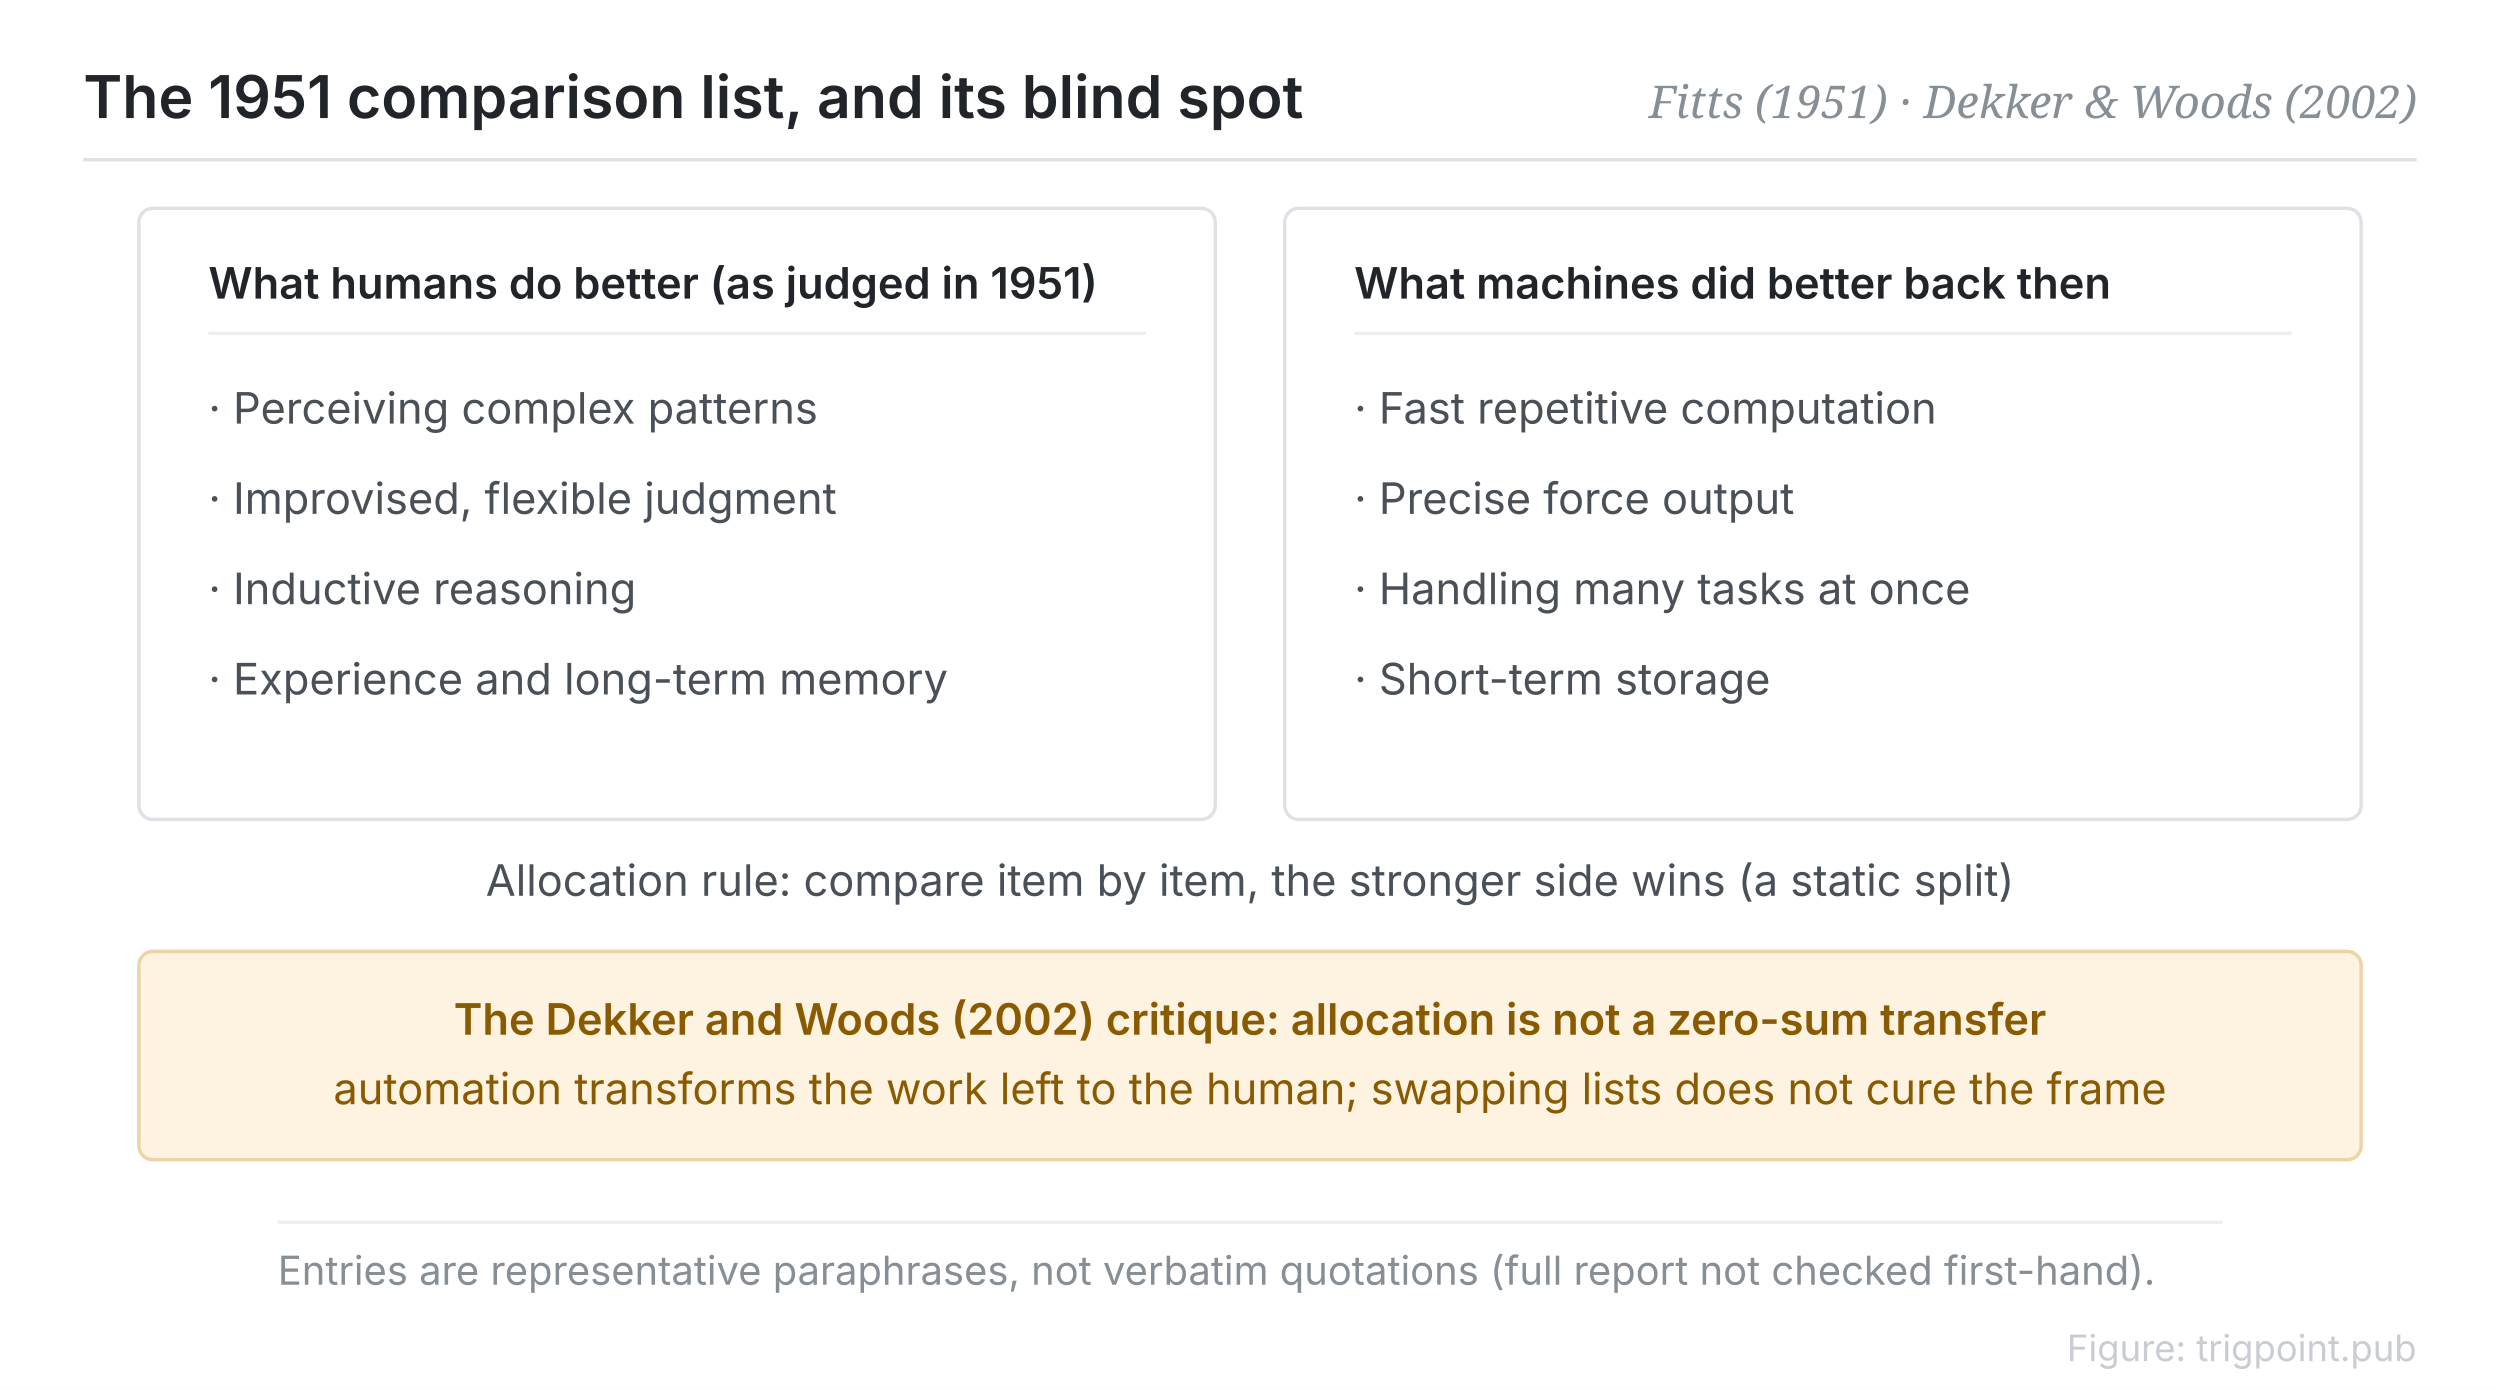
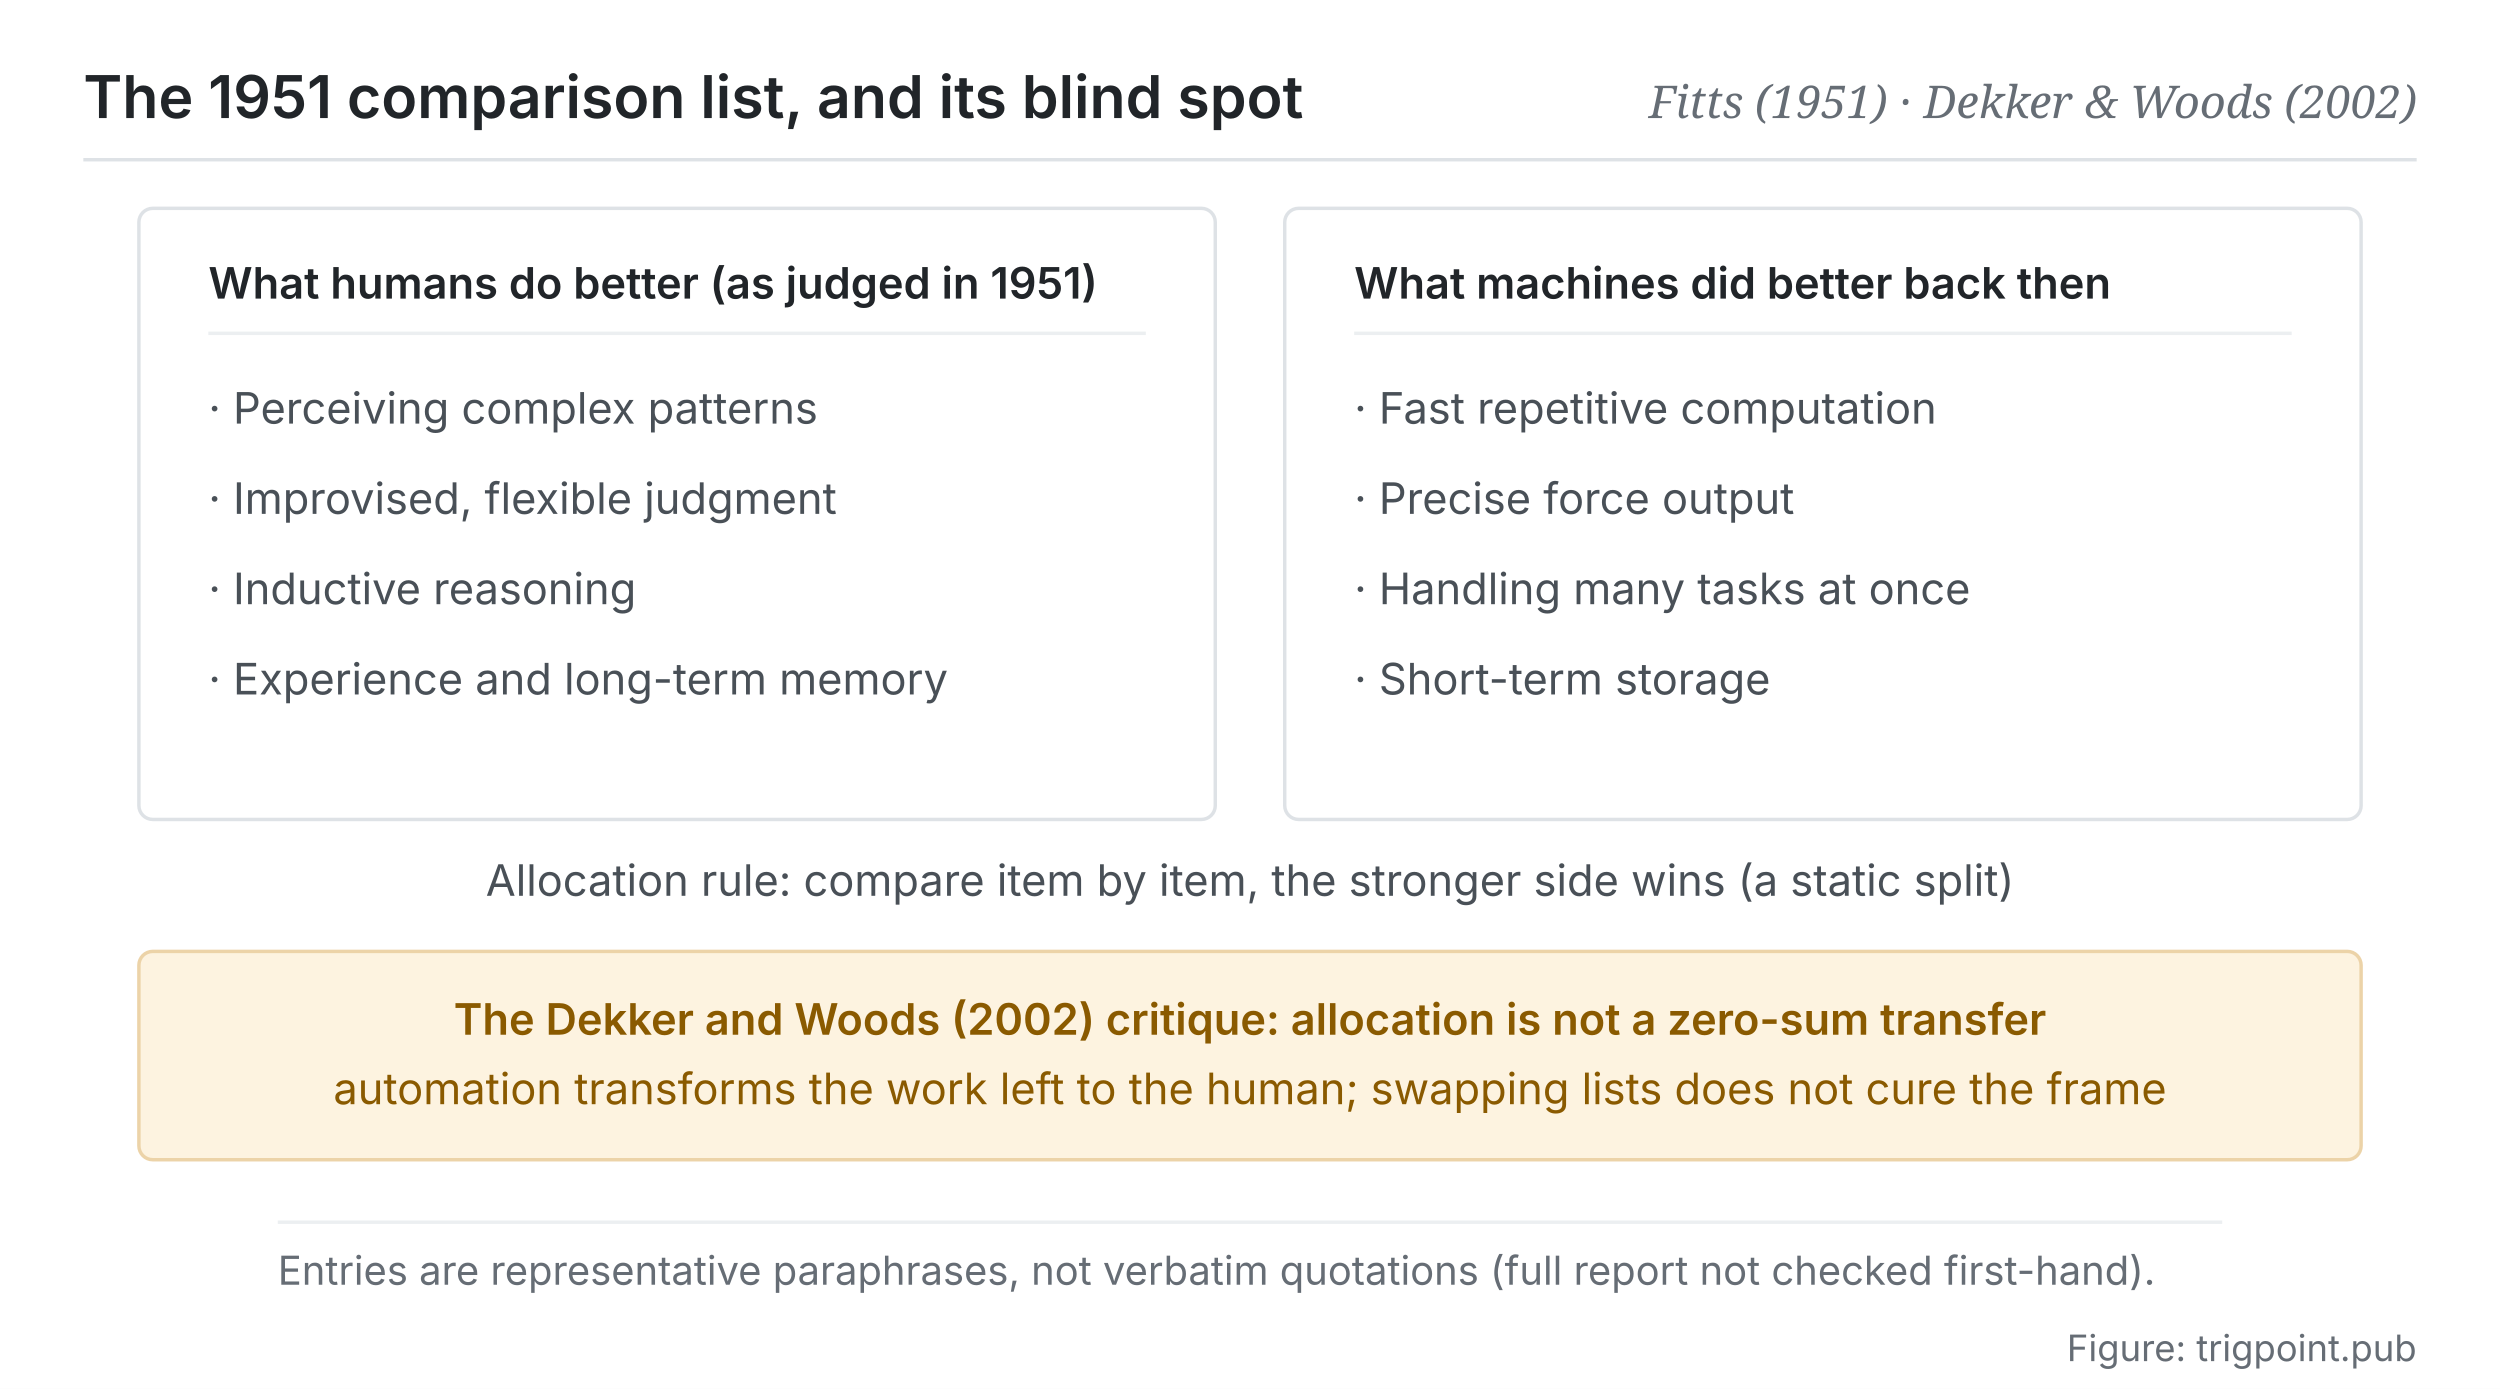
<svg xmlns="http://www.w3.org/2000/svg" viewBox="0 0 720 400" role="img" aria-label="Structure of the 1951 Fitts list: columns for what humans do better and what machines do better, with the 2002 substitution-myth critique below">
  <rect x="0" y="0" width="720" height="400" fill="#ffffff" />
  <text x="24" y="34" font-family="Inter,'Noto Sans TC',sans-serif" font-size="17" font-weight="600" fill="#212529">The 1951 comparison list, and its blind spot</text>
-   <text x="696" y="34" text-anchor="end" font-family="Georgia,'Noto Serif TC',serif" font-size="13" font-style="italic" fill="#868e96">Fitts (1951) · Dekker &amp; Woods (2002)</text>
+   <text x="696" y="34" text-anchor="end" font-family="Georgia,'Noto Serif TC',serif" font-size="13" font-style="italic" fill="#666d75">Fitts (1951) · Dekker &amp; Woods (2002)</text>
  <line x1="24" y1="46" x2="696" y2="46" stroke="#dee2e6" stroke-width="1" />
  <g font-family="Inter,'Noto Sans TC',sans-serif" font-size="12.5">
    <rect x="40" y="60" width="310" height="176" rx="4" fill="#ffffff" stroke="#dee2e6" />
    <text x="60" y="86" fill="#212529" font-weight="600">What humans do better (as judged in 1951)</text>
    <line x1="60" y1="96" x2="330" y2="96" stroke="#eceff1" stroke-width="1" />
    <text x="60" y="122" fill="#495057">· Perceiving complex patterns</text>
    <text x="60" y="148" fill="#495057">· Improvised, flexible judgment</text>
    <text x="60" y="174" fill="#495057">· Inductive reasoning</text>
    <text x="60" y="200" fill="#495057">· Experience and long-term memory</text>
    <rect x="370" y="60" width="310" height="176" rx="4" fill="#ffffff" stroke="#dee2e6" />
    <text x="390" y="86" fill="#212529" font-weight="600">What machines did better back then</text>
    <line x1="390" y1="96" x2="660" y2="96" stroke="#eceff1" stroke-width="1" />
    <text x="390" y="122" fill="#495057">· Fast repetitive computation</text>
    <text x="390" y="148" fill="#495057">· Precise force output</text>
    <text x="390" y="174" fill="#495057">· Handling many tasks at once</text>
    <text x="390" y="200" fill="#495057">· Short-term storage</text>
    <text x="360" y="258" text-anchor="middle" fill="#495057">Allocation rule: compare item by item, the stronger side wins (a static split)</text>
    <rect x="40" y="274" width="640" height="60" rx="4" fill="#fdf3e0" stroke="#ecd3a8" />
    <text x="360" y="298" text-anchor="middle" fill="#8a5a00" font-weight="600">The Dekker and Woods (2002) critique: allocation is not a zero-sum transfer</text>
    <text x="360" y="318" text-anchor="middle" fill="#8a5a00">automation transforms the work left to the human; swapping lists does not cure the frame</text>
    <line x1="80" y1="352" x2="640" y2="352" stroke="#eceff1" stroke-width="1" />
-     <text x="80" y="370" font-size="11.5" fill="#868e96">Entries are representative paraphrases, not verbatim quotations (full report not checked first-hand).</text>
-     <text x="696" y="392" text-anchor="end" font-size="10.5" fill="#c9ccd2">Figure: trigpoint.pub</text>
+     <text x="80" y="370" font-size="11.5" fill="#666d75">Entries are representative paraphrases, not verbatim quotations (full report not checked first-hand).</text>
+     <text x="696" y="392" text-anchor="end" font-size="10.5" fill="#666d75">Figure: trigpoint.pub</text>
  </g>
</svg>
